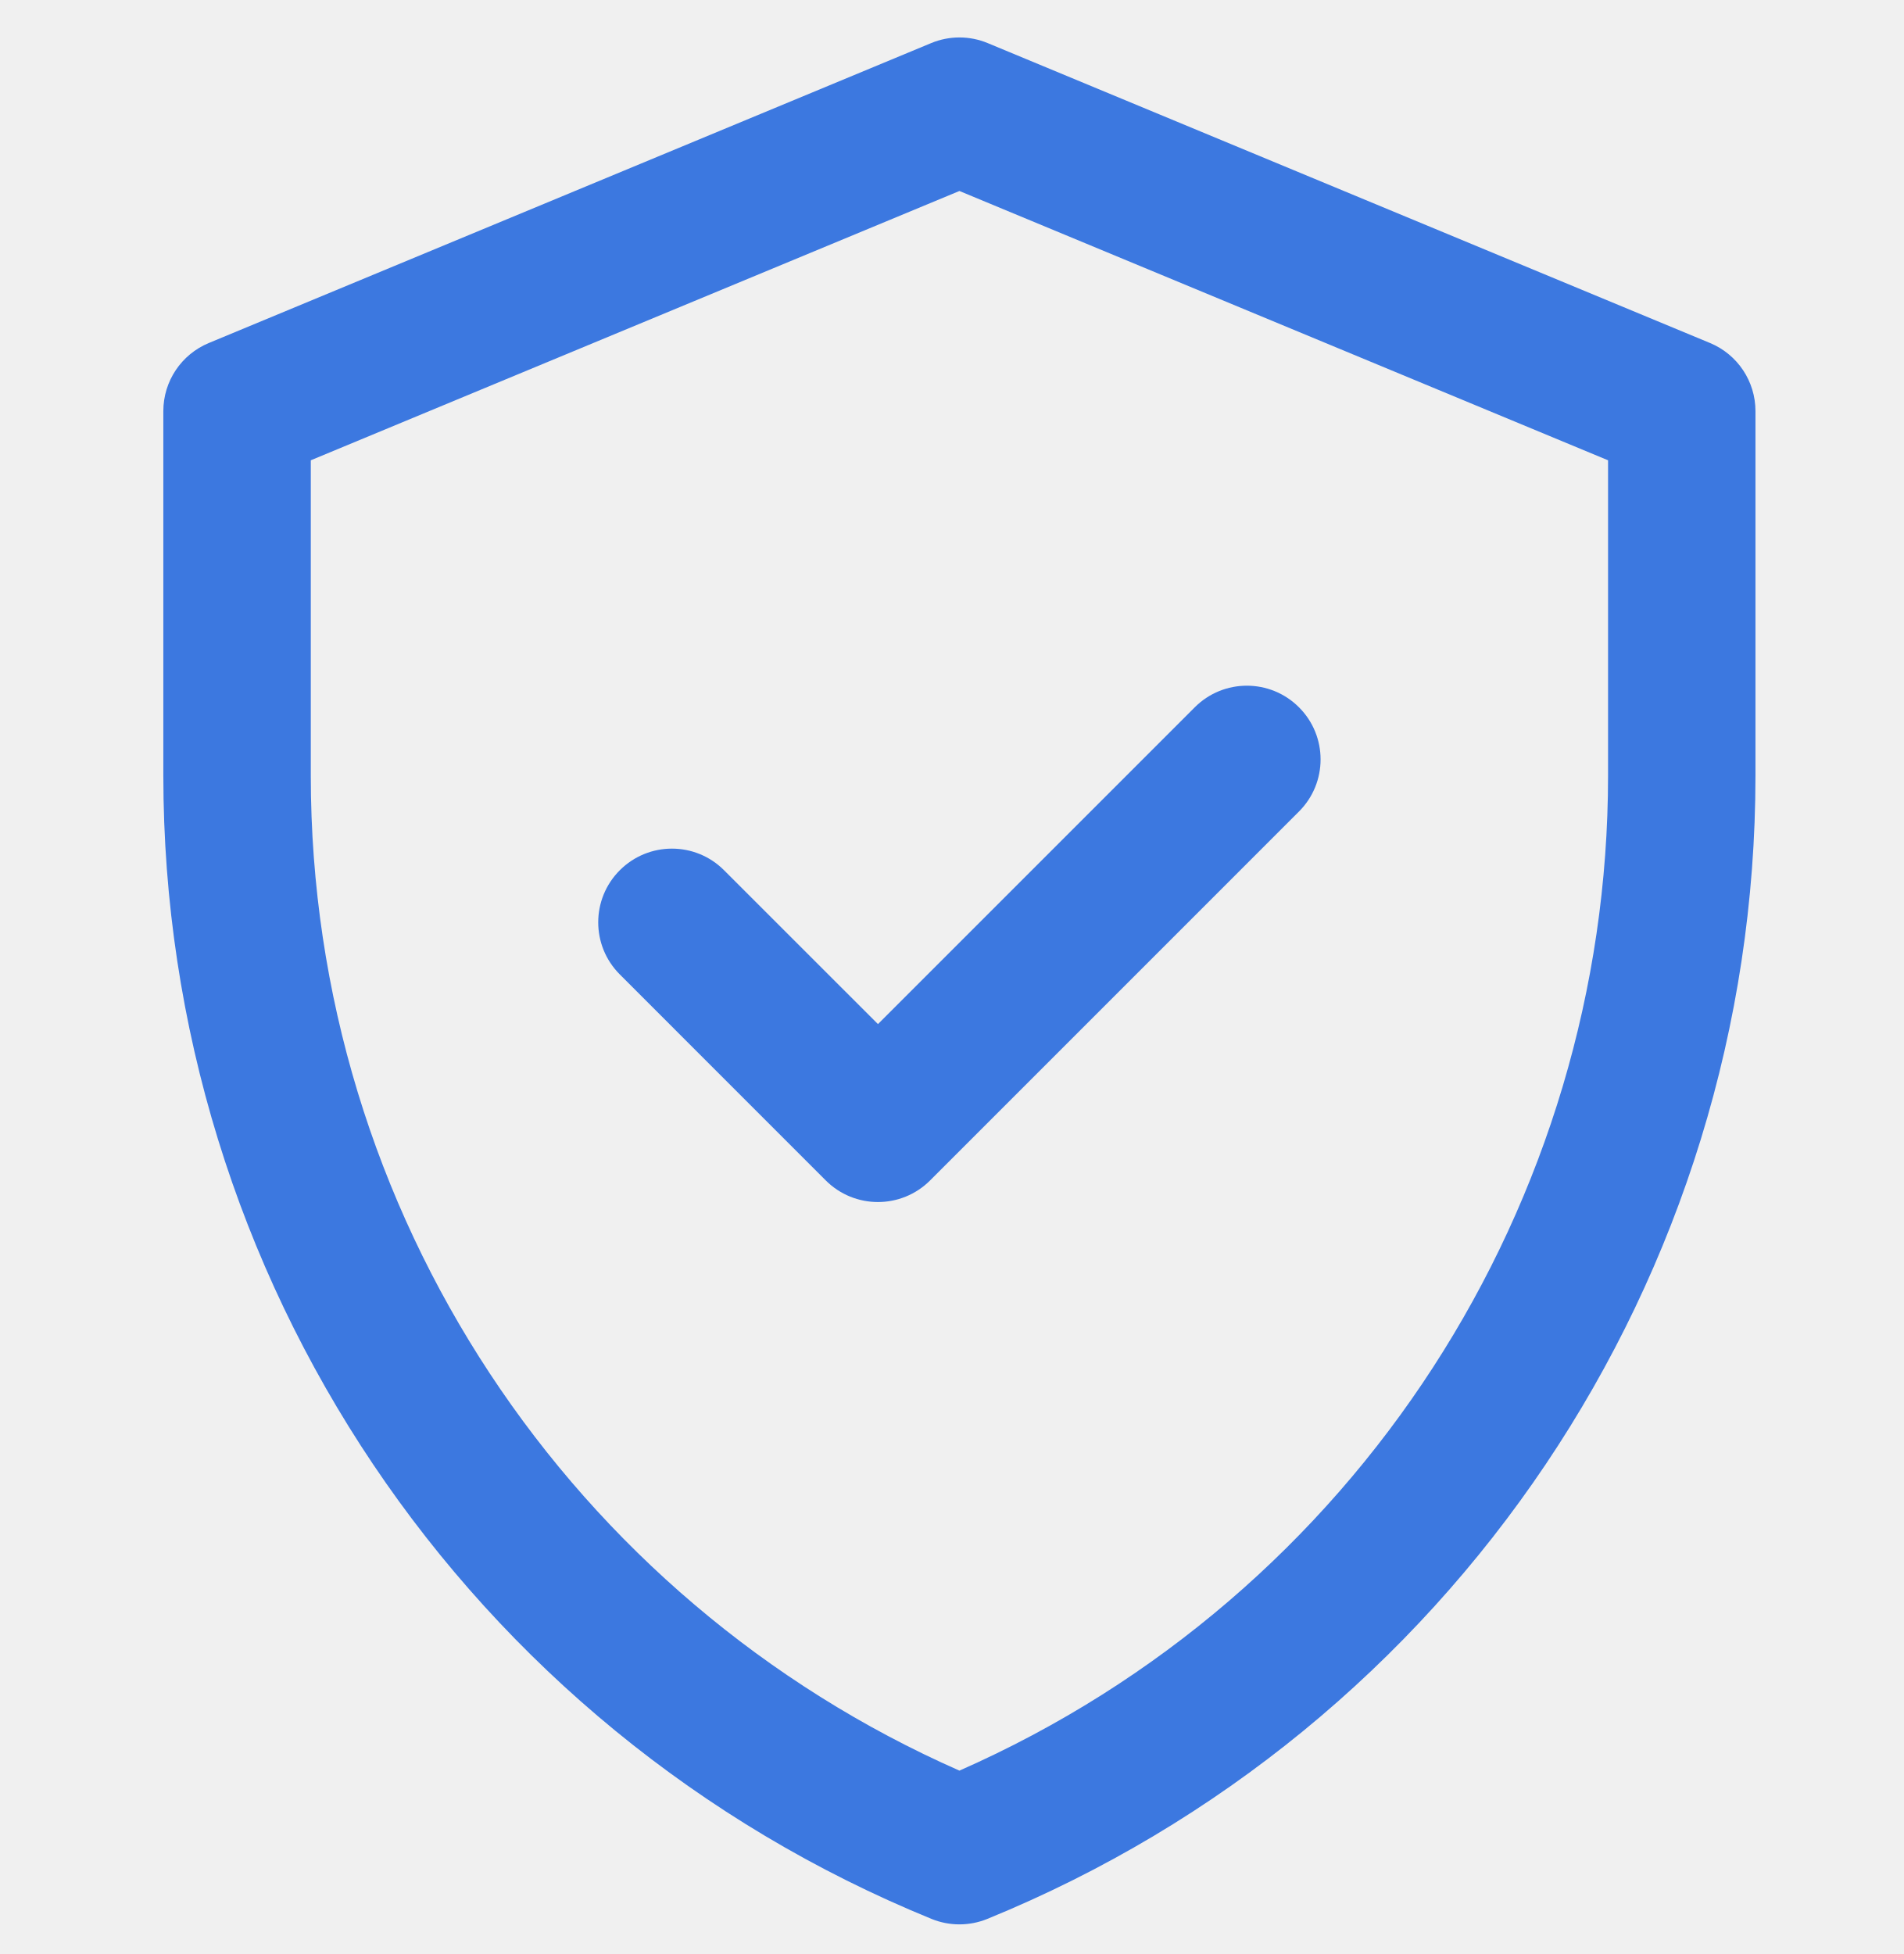
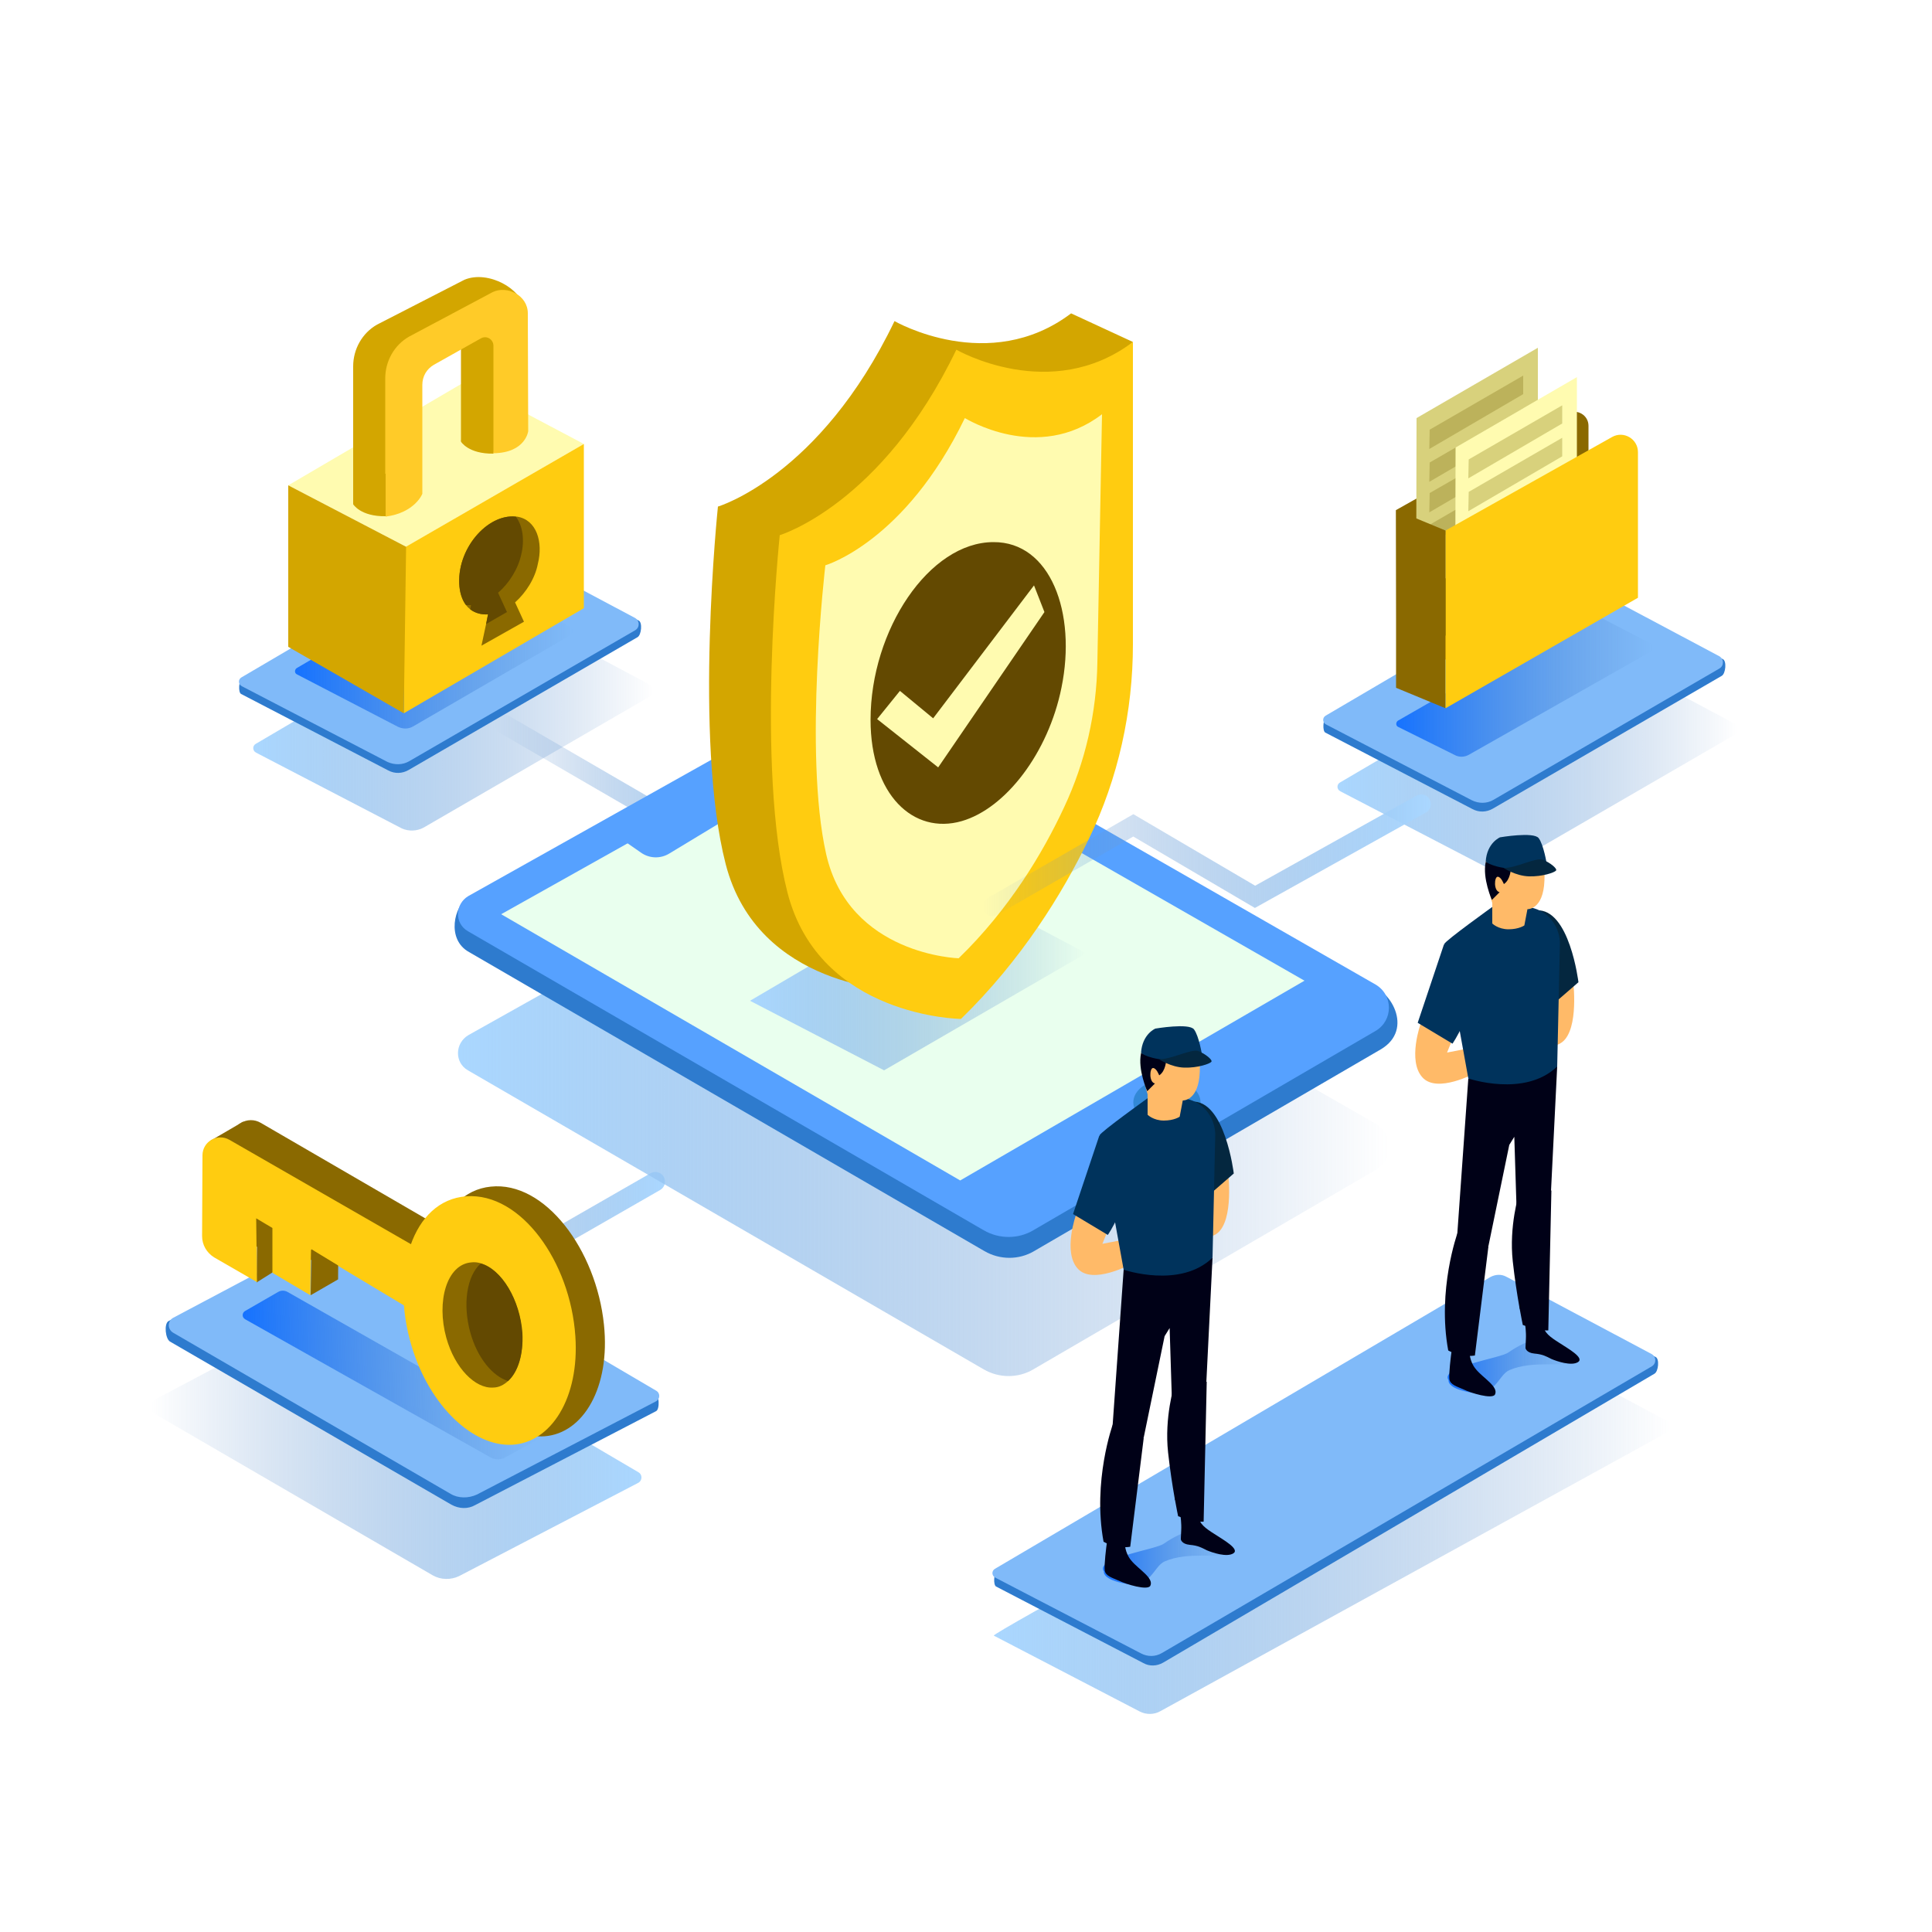
- <svg xmlns="http://www.w3.org/2000/svg" width="38" height="39" viewBox="0 0 38 39" fill="none">
-   <g clip-path="url(#clip0)">
-     <path d="M34.13 6.846L19.713 0.86C19.352 0.71 18.946 0.71 18.585 0.86L4.168 6.846C3.618 7.074 3.26 7.61 3.26 8.205V15.481C3.26 25.501 9.316 34.513 18.593 38.3C18.949 38.445 19.348 38.445 19.705 38.3C28.981 34.513 35.037 25.501 35.037 15.481V8.205C35.037 7.61 34.679 7.074 34.13 6.846ZM32.095 15.481C32.095 23.999 27.093 31.84 19.149 35.34C11.417 31.933 6.203 24.23 6.203 15.481V9.187L19.149 3.812L32.095 9.187V15.481ZM17.523 20.44L23.846 14.117C24.42 13.542 25.352 13.542 25.926 14.117C26.501 14.691 26.501 15.623 25.926 16.197L18.563 23.561C17.988 24.135 17.057 24.135 16.482 23.561L12.371 19.449C11.796 18.875 11.796 17.943 12.371 17.369C12.946 16.794 13.877 16.794 14.451 17.369L17.523 20.44Z" fill="#3C78E0" />
+ <svg xmlns="http://www.w3.org/2000/svg" version="1.1" x="0px" y="0px" viewBox="0 0 500 500" style="enable-background:new 0 0 500 500;" xml:space="preserve">
+   <style type="text/css">
+ 	.st0{fill:#FFFFFF;}
+ 	.st1{fill:none;stroke:url(#XMLID_408_);stroke-width:5;stroke-linecap:round;stroke-miterlimit:10;}
+ 	.st2{fill:url(#XMLID_411_);}
+ 	.st3{fill:#2E7BCE;}
+ 	.st4{fill:#80BAF9;}
+ 	.st5{fill:url(#XMLID_413_);}
+ 	.st6{fill:#FFFBB0;}
+ 	.st7{fill:#FFCC10;}
+ 	.st8{fill:#D3A600;}
+ 	.st9{fill:#FFCB28;}
+ 	.st10{fill:#8A6900;}
+ 	.st11{fill:#634901;}
+ 	.st12{fill:none;stroke:url(#XMLID_414_);stroke-width:5;stroke-linecap:round;stroke-miterlimit:10;}
+ 	.st13{fill:url(#XMLID_415_);}
+ 	.st14{fill:url(#XMLID_416_);}
+ 	.st15{fill:url(#XMLID_419_);}
+ 	.st16{fill:#56A1FF;}
+ 	.st17{fill:#E9FFEE;}
+ 	.st18{fill:#3288D6;}
+ 	.st19{fill:url(#XMLID_420_);}
+ 	.st20{fill:url(#XMLID_421_);}
+ 	.st21{fill:none;stroke:url(#XMLID_422_);stroke-width:5;stroke-linecap:round;stroke-miterlimit:10;}
+ 	.st22{fill:url(#XMLID_423_);}
+ 	.st23{fill:#D8D17C;}
+ 	.st24{fill:#BCB25B;}
+ 	.st25{fill:url(#XMLID_424_);}
+ 	.st26{fill:url(#XMLID_425_);}
+ 	.st27{fill:#FFBA68;}
+ 	.st28{fill:#04273F;}
+ 	.st29{fill:#000117;}
+ 	.st30{fill:#00335C;}
+ 	.st31{fill:url(#XMLID_426_);}
+ </style>
+   <g id="BACKGROUND">
+     <rect id="XMLID_784_" class="st0" width="500" height="500" />
  </g>
-   <defs>
-     <clipPath id="clip0">
-       <rect x="0.318" y="0.748" width="37.661" height="37.661" fill="white" />
-     </clipPath>
-   </defs>
+   <g id="OBJECT">
+     <g id="XMLID_185_">
+       <linearGradient id="XMLID_408_" gradientUnits="userSpaceOnUse" x1="128.134" y1="206.585" x2="198.884" y2="206.585">
+         <stop offset="0" style="stop-color:#5083C2;stop-opacity:0" />
+         <stop offset="1" style="stop-color:#AAD7FF" />
+       </linearGradient>
+       <line id="XMLID_517_" class="st1" x1="196.4" y1="225.7" x2="130.6" y2="187.5" />
+       <linearGradient id="XMLID_411_" gradientUnits="userSpaceOnUse" x1="65.666" y1="185.743" x2="169.005" y2="185.743">
+         <stop offset="0" style="stop-color:#AAD7FF" />
+         <stop offset="1" style="stop-color:#5083C2;stop-opacity:0" />
+       </linearGradient>
+       <path id="XMLID_619_" class="st2" d="M109.6,214.2l58.5-33.9c1.2-0.7,1.2-2.5-0.1-3.2l-37.6-20c-1.3-0.7-2.8-0.6-4.1,0.1    l-60.1,35.3c-0.9,0.5-0.9,1.8,0.1,2.3l37.7,19.6C105.8,215.2,107.9,215.1,109.6,214.2z" />
+       <path id="XMLID_618_" class="st3" d="M105.7,199.3l59.3-34.4c1-0.6,1.3-3.8,0.3-4.3L124.7,141l-62.1,34.6c-0.8,0.5-1,3.6-0.2,4    l38.1,19.8C102.2,200.3,104.1,200.2,105.7,199.3z" />
+       <path id="XMLID_594_" class="st4" d="M105.9,197l58.5-33.9c1.2-0.7,1.2-2.5-0.1-3.2l-37.6-20c-1.3-0.7-2.8-0.6-4.1,0.1l-60.1,35.3    c-0.9,0.5-0.9,1.8,0.1,2.3l37.7,19.6C102.1,198,104.2,198,105.9,197z" />
+       <linearGradient id="XMLID_413_" gradientUnits="userSpaceOnUse" x1="76.374" y1="168.25" x2="148.297" y2="168.25">
+         <stop offset="0" style="stop-color:#1572FF" />
+         <stop offset="1" style="stop-color:#5083C2;stop-opacity:0" />
+       </linearGradient>
+       <path id="XMLID_532_" class="st5" d="M106.9,188l40.7-23.6c0.9-0.5,0.8-1.8,0-2.2l-26.2-13.9c-0.9-0.5-2-0.4-2.8,0.1l-41.8,24.5    c-0.6,0.4-0.6,1.3,0,1.6l26.2,13.6C104.3,188.7,105.7,188.7,106.9,188z" />
+       <g id="XMLID_445_">
+         <polygon id="XMLID_392_" class="st6" points="105.1,141.5 151.1,114.9 120.5,98.7 74.6,125.6    " />
+         <polygon id="XMLID_191_" class="st7" points="104.7,141.7 104.5,184.6 151.1,157.4 151.1,114.9    " />
+         <polygon id="XMLID_412_" class="st8" points="105.1,141.5 104.5,184.6 74.6,167.4 74.6,125.6    " />
+         <path id="XMLID_418_" class="st8" d="M91.4,130.5c0,0,1.9,3.2,8.4,3.1l3.1-14.4C102.8,119.3,92.7,122.8,91.4,130.5z" />
+         <path id="XMLID_432_" class="st8" d="M119.3,114.3c0,0,1.9,3.2,8.4,3.1l3.1-14.4C130.8,103,120.6,106.5,119.3,114.3z" />
+         <path id="XMLID_431_" class="st8" d="M91.4,119.5V94.8c0-4.4,2.3-8.6,6.2-10.8l22.6-11.6c6.2-2.6,15.1,2.6,15.1,7.3l-7,28.8     l-9,5.7V86.3c0-1.7-1.8-2.8-3.3-1.9l-12.1,6.8c-1.9,1.1-3,3-3,5.2v28.2l-9.5,5.9V119.5z" />
+         <path id="XMLID_417_" class="st9" d="M99.7,122.6V97.9c0-4.4,2.3-8.6,6.2-10.8l21.6-11.5c3.7-1.8,9.1,0.8,9.1,5.5l0.1,30.5     c0,0-0.7,5.6-9,5.7V89.5c0-1.7-1.8-2.8-3.3-1.9l-12.1,6.8c-1.9,1.1-3,3-3,5.2v28.2c0,0-1.9,4.9-9.5,5.9V122.6z" />
+         <path id="XMLID_453_" class="st10" d="M133.3,155.9l2.3,5l-11,6.2l1.2-5.6l0.5-2.5c-1.7,0.1-3.3-0.3-4.6-1.3     c-0.4-0.3-0.8-0.7-1.1-1.1c-0.9-1.2-1.5-2.8-1.7-4.8c-0.9-9.6,7.2-18.9,14.6-18.1c0.1,0,0.2,0,0.3,0c5.1,0.8,6.8,6.6,5.4,12.2     C138.5,149.6,136.2,153.3,133.3,155.9z" />
+         <path id="XMLID_444_" class="st11" d="M128.9,153.4l2.3,5l-5.4,3.1l0.5-2.5c-1.7,0.1-3.3-0.3-4.6-1.3l0.2-1.1c-0.4,0-0.9,0-1.3,0     c-0.9-1.2-1.5-2.8-1.7-4.8c-0.9-9.6,7.2-18.9,14.6-18.1c1.8,2.4,2.3,6.1,1.4,9.8C134.1,147.2,131.8,150.9,128.9,153.4z" />
+       </g>
+     </g>
+     <g id="XMLID_184_">
+       <linearGradient id="XMLID_414_" gradientUnits="userSpaceOnUse" x1="98.306" y1="325.571" x2="172.096" y2="325.571">
+         <stop offset="0" style="stop-color:#5083C2;stop-opacity:0" />
+         <stop offset="1" style="stop-color:#AAD7FF" />
+       </linearGradient>
+       <line id="XMLID_513_" class="st12" x1="169.6" y1="305.8" x2="100.8" y2="345.3" />
+       <linearGradient id="XMLID_415_" gradientUnits="userSpaceOnUse" x1="32.251" y1="372.785" x2="159.09" y2="372.785" gradientTransform="matrix(-1 0 0 1 198.1657 0)">
+         <stop offset="0" style="stop-color:#AAD7FF" />
+         <stop offset="1" style="stop-color:#5083C2;stop-opacity:0" />
+       </linearGradient>
+       <path id="XMLID_516_" class="st13" d="M112,407.7L40.2,366c-1.5-0.9-1.5-3.1,0.1-3.9l46.2-24.5c1.6-0.8,3.5-0.8,5,0.1l73.7,43.3    c1.1,0.6,1.1,2.2-0.1,2.8l-46.3,24.1C116.7,408.9,114.1,408.9,112,407.7z" />
+       <path id="XMLID_514_" class="st3" d="M116.8,389.4L44,347.2c-1.2-0.7-1.6-4.6-0.4-5.3l49.8-24.1l76.2,42.5c1,0.6,1.2,4.4,0.2,4.9    l-46.8,24.3C121.1,390.6,118.8,390.5,116.8,389.4z" />
+       <path id="XMLID_515_" class="st4" d="M116.6,386.6l-71.8-41.7c-1.5-0.9-1.5-3.1,0.1-3.9l46.2-24.5c1.6-0.8,3.5-0.8,5,0.1    l73.7,43.3c1.1,0.6,1.1,2.2-0.1,2.8l-46.3,24.1C121.2,387.8,118.6,387.8,116.6,386.6z" />
+       <linearGradient id="XMLID_416_" gradientUnits="userSpaceOnUse" x1="64.921" y1="355.353" x2="140.893" y2="355.353" gradientTransform="matrix(0.9997 -2.620000e-02 2.620000e-02 0.9997 -10.9671 3.2507)">
+         <stop offset="0" style="stop-color:#1572FF" />
+         <stop offset="1" style="stop-color:#5083C2;stop-opacity:0" />
+       </linearGradient>
+       <path id="XMLID_622_" class="st14" d="M127,377.2l-63.6-35.8c-0.8-0.5-0.8-1.6,0-2.1l8.5-4.9c0.8-0.5,1.8-0.5,2.6,0l64.6,36.7    c0.6,0.3,0.6,1.2,0,1.5l-8.6,4.7C129.5,377.8,128.1,377.8,127,377.2z" />
+       <g id="XMLID_520_">
+         <polygon id="XMLID_528_" class="st10" points="54.5,295.2 62.9,290.3 68,295.9    " />
+         <polygon id="XMLID_525_" class="st10" points="66.4,331.9 71,329 70.3,322 66.5,320.8    " />
+         <path id="XMLID_521_" class="st10" d="M110.9,315.8l-43.4-25.2c-3.4-2-7.7,0.5-7.7,4.4l-0.2,23.7l14.3,8.2l-0.2-16.5l4.2,2.5     v11.6l9.5,5.7l0.2-11.8l20.3,12.5L110.9,315.8z" />
+         <path id="XMLID_519_" class="st10" d="M156.3,342.8c1.7,16.2-5.3,28.1-15.3,28.9c-9.9,0.8-21.5-9.4-26.7-25     c-6.2-18.8-1.1-38.2,12.7-39.6C141,305.6,154.3,323.4,156.3,342.8z" />
+         <path id="XMLID_512_" class="st7" d="M148.9,345.8c1.1,16-6.3,27.6-16.4,28.1c-10,0.5-21.3-9.9-26-25.6     c-5.6-18.8,0.2-37.7,14.2-38.7C134.8,308.6,147.6,326.5,148.9,345.8z" />
+         <g id="XMLID_747_">
+           <path id="XMLID_547_" class="st10" d="M131.5,357.4c-1.1,1-2.4,1.7-3.9,1.7c-4.6,0.3-9.9-5-12.1-12.9c-2.6-9.4,0.1-19,6.5-19.5      c0.8-0.1,1.6,0,2.3,0.2c5.5,1.5,10.2,9.5,10.8,18C135.5,350.6,134,355.1,131.5,357.4z" />
+           <path id="XMLID_538_" class="st11" d="M131.5,357.4c-4-1.2-8-6-9.8-12.6c-2-7.3-0.9-14.6,2.7-17.8c5.5,1.5,10.2,9.5,10.8,18      C135.5,350.6,134,355.1,131.5,357.4z" />
+         </g>
+         <path id="XMLID_518_" class="st7" d="M108.8,323.4l-49.4-28.4c-3.1-1.8-7,0.4-7,4l-0.1,20.9c0,2.3,1.2,4.3,3.1,5.5l11.1,6.4     l-0.2-16.5l4.2,2.5v11.6l9.8,5.8l0.2-11.8l25.3,15.2L108.8,323.4z" />
+         <polygon id="XMLID_526_" class="st10" points="80.4,335.2 87.5,331.1 87.5,327.5 80.6,323.3    " />
+       </g>
+     </g>
+     <g id="XMLID_183_">
+       <g id="XMLID_189_">
+         <linearGradient id="XMLID_419_" gradientUnits="userSpaceOnUse" x1="118.527" y1="285.429" x2="359.403" y2="285.429">
+           <stop offset="0" style="stop-color:#AAD7FF" />
+           <stop offset="1" style="stop-color:#5083C2;stop-opacity:0" />
+         </linearGradient>
+         <path id="XMLID_443_" class="st15" d="M121.1,277l133.5,77.4c4,2.3,8.9,2.3,12.8,0l88.6-51.6c4.6-2.7,4.6-9.3,0-12l-130-74.5     c-3.9-2.2-8.7-2.2-12.6-0.1l-92.2,51.7C117.7,270,117.6,275,121.1,277z" />
+         <g id="XMLID_187_">
+           <path id="XMLID_434_" class="st3" d="M121.4,246.4l133.4,77.4c4,2.3,8.9,2.3,12.8,0l89.7-52.2c8.9-5.2,2.4-16.2-3.8-16.9      l-127.4-68.9c-3.9-2.2-8.7-2.2-12.6-0.1l-92.4,46.7C117.6,234.3,115.4,243.1,121.4,246.4z" />
+           <path id="XMLID_430_" class="st16" d="M121.1,241l133.5,77.4c4,2.3,8.9,2.3,12.8,0l88.6-51.6c4.6-2.7,4.6-9.3,0-12l-130-74.5      c-3.9-2.2-8.7-2.2-12.6-0.1l-92.2,51.7C117.7,234,117.6,239,121.1,241z" />
+           <polygon id="XMLID_435_" class="st17" points="129.7,236.6 248.5,305.5 337.6,253.8 219.6,186.2     " />
+           <ellipse id="XMLID_433_" class="st18" cx="302" cy="285.3" rx="8.7" ry="6" />
+           <path id="XMLID_436_" class="st16" d="M159.9,216.5l31.8-18.5l6.8,3.9c1.4,0.8,1.4,2.9,0,3.7l-25.3,15.3      c-2.3,1.4-5.2,1.3-7.4-0.3L159.9,216.5z" />
+         </g>
+       </g>
+       <g id="XMLID_188_">
+         <linearGradient id="XMLID_420_" gradientUnits="userSpaceOnUse" x1="194.148" y1="252.662" x2="281.065" y2="252.662">
+           <stop offset="0" style="stop-color:#AAD7FF" />
+           <stop offset="1" style="stop-color:#5083C2;stop-opacity:0" />
+         </linearGradient>
+         <polygon id="XMLID_449_" class="st19" points="228.8,277 281.1,246.7 246.4,228.3 194.1,259    " />
+         <g id="XMLID_531_">
+           <path id="XMLID_550_" class="st8" d="M293.2,88.5l-16-7.4c-21.3,16.1-45.7,2-45.7,2c-19.3,40.2-45.7,48-45.7,48      s-6.3,60.2,2,92.5s44.9,32.7,44.9,32.7c15.6-15.2,26.2-32.4,33.1-46.6c7.6-15.7,11.4-32.9,11.4-50.4V95.9      C281.9,95.5,288,93.8,293.2,88.5z" />
+           <path id="XMLID_530_" class="st7" d="M293.2,88.5v78.2c0,17.4-3.8,34.7-11.4,50.4c-6.9,14.3-17.5,31.4-33.1,46.6      c0,0-36.6-0.4-44.9-32.7c-8.3-32.3-2-92.5-2-92.5s26.4-7.9,45.7-48C247.5,90.5,271.9,104.6,293.2,88.5z" />
+           <path id="XMLID_536_" class="st6" d="M285.2,107.2l-1.2,64.2c-0.2,13-3.1,25.8-8.6,37.5c-5.5,11.8-14.2,26.4-27.3,39.1      c0,0-28.4-0.8-34.3-27c-5.9-26.2-0.2-74.7-0.2-74.7s20.6-6,36.1-38.1C249.8,108.2,268.5,120,285.2,107.2z" />
+           <path id="XMLID_537_" class="st11" d="M274.7,178c-3.4,16.8-14.4,31.2-25.8,34.5c-12.5,3.6-23.6-6.8-23.6-26.2      c0-23.3,15.2-46,31.8-46C271.8,140.2,278.7,158.5,274.7,178z" />
+           <polygon id="XMLID_534_" class="st6" points="227,186.1 232.9,178.8 241.5,185.9 267.6,151.5 270.3,158.4 242.8,198.6     " />
+         </g>
+       </g>
+     </g>
+     <g id="XMLID_186_">
+       <linearGradient id="XMLID_421_" gradientUnits="userSpaceOnUse" x1="346.276" y1="195.757" x2="449.615" y2="195.757">
+         <stop offset="0" style="stop-color:#AAD7FF" />
+         <stop offset="1" style="stop-color:#5083C2;stop-opacity:0" />
+       </linearGradient>
+       <path id="XMLID_565_" class="st20" d="M390.2,224.2l58.5-33.9c1.2-0.7,1.2-2.5-0.1-3.2l-37.6-20c-1.3-0.7-2.8-0.6-4.1,0.1    l-60.1,35.3c-0.9,0.5-0.9,1.8,0.1,2.3l37.7,19.6C386.4,225.2,388.5,225.2,390.2,224.2z" />
+       <path id="XMLID_551_" class="st3" d="M386.3,209.3l59.3-34.4c1-0.6,1.3-3.8,0.3-4.3L405.3,151l-62.1,34.6c-0.8,0.5-1,3.6-0.2,4    l38.1,19.8C382.8,210.3,384.7,210.2,386.3,209.3z" />
+       <path id="XMLID_540_" class="st4" d="M386.5,207L445,173c1.2-0.7,1.2-2.5-0.1-3.2l-37.6-20c-1.3-0.7-2.8-0.6-4.1,0.1l-60.1,35.3    c-0.9,0.5-0.9,1.8,0.1,2.3l37.7,19.6C382.7,208,384.8,208,386.5,207z" />
+       <linearGradient id="XMLID_422_" gradientUnits="userSpaceOnUse" x1="254.315" y1="221.32" x2="370.315" y2="221.32">
+         <stop offset="0" style="stop-color:#5083C2;stop-opacity:0" />
+         <stop offset="1" style="stop-color:#AAD7FF" />
+       </linearGradient>
+       <polyline id="XMLID_549_" class="st21" points="256.8,234.6 293.3,213.6 324.8,232.1 367.8,208.1   " />
+       <linearGradient id="XMLID_423_" gradientUnits="userSpaceOnUse" x1="361.192" y1="177.143" x2="427.709" y2="177.143">
+         <stop offset="0" style="stop-color:#1572FF" />
+         <stop offset="1" style="stop-color:#5083C2;stop-opacity:0" />
+       </linearGradient>
+       <path id="XMLID_794_" class="st22" d="M380.2,195.3l46.9-26.6c0.9-0.5,0.8-1.8,0-2.2l-14.6-7.6c-0.9-0.5-2-0.4-2.8,0.1l-47.9,27.5    c-0.6,0.4-0.6,1.3,0,1.6l14.7,7.3C377.6,196,379,196,380.2,195.3z" />
+       <g id="XMLID_792_">
+         <path id="XMLID_779_" class="st10" d="M411.1,110.2c0-2.8-3-4.5-5.4-3.2l-44.4,25v46l12.8,5.3v-12.6l37-21.3V110.2z" />
+         <g id="XMLID_786_">
+           <polygon id="XMLID_791_" class="st23" points="366.6,108.2 366.5,154.1 398,135.7 398,90     " />
+           <polygon id="XMLID_790_" class="st24" points="370,111.2 369.9,116.2 394.2,102 394.2,97.2     " />
+           <polygon id="XMLID_789_" class="st24" points="370,119.7 369.9,124.7 394.2,110.5 394.2,105.7     " />
+           <polygon id="XMLID_788_" class="st24" points="370,127.6 369.9,132.6 394.2,118.4 394.2,113.7     " />
+           <polygon id="XMLID_787_" class="st24" points="370,135.8 369.9,140.8 394.2,126.6 394.2,121.8     " />
+         </g>
+         <g id="XMLID_752_">
+           <polygon id="XMLID_750_" class="st6" points="376.7,115.8 376.6,161.7 408.1,143.3 408.1,97.6     " />
+           <polygon id="XMLID_778_" class="st23" points="380.1,118.9 380,123.8 404.3,109.6 404.3,104.9     " />
+           <polygon id="XMLID_780_" class="st23" points="380.1,127.3 380,132.3 404.3,118.1 404.3,113.3     " />
+           <polygon id="XMLID_782_" class="st23" points="380.1,135.3 380,140.3 404.3,126.1 404.3,121.3     " />
+           <polygon id="XMLID_783_" class="st23" points="380.1,143.4 380,148.4 404.3,134.2 404.3,129.4     " />
+         </g>
+         <path id="XMLID_749_" class="st7" d="M374.1,137.3v46l49.8-28.6V117c0-3.4-3.7-5.6-6.7-3.9L374.1,137.3z" />
+         <polygon id="XMLID_785_" class="st10" points="361.3,132 374.1,137.3 374.1,164.5 361.4,160.1    " />
+       </g>
+     </g>
+     <g id="XMLID_410_">
+       <g id="XMLID_409_">
+         <linearGradient id="XMLID_424_" gradientUnits="userSpaceOnUse" x1="257.193" y1="395.368" x2="432.167" y2="395.368">
+           <stop offset="0" style="stop-color:#AAD7FF" />
+           <stop offset="1" style="stop-color:#5083C2;stop-opacity:0" />
+         </linearGradient>
+         <path id="XMLID_193_" class="st25" d="M300.4,442.8l130.9-72c1.2-0.7,1.2-2.5-0.1-3.2l-37.6-20c-1.3-0.7-2.8-0.6-4.1,0.1     L329.5,383c-0.9,0.5-73.2,39.9-72.3,40.3l37.7,19.6C296.6,443.8,298.7,443.8,300.4,442.8z" />
+         <path id="XMLID_192_" class="st3" d="M301,430.3l127.2-74.8c1-0.6,1.3-3.8,0.3-4.3l-40.6-19.6l-129.9,75c-0.8,0.5-1,3.6-0.2,4     l38.1,19.8C297.5,431.3,299.4,431.2,301,430.3z" />
+         <path id="XMLID_190_" class="st4" d="M300.7,427.8l126.8-74.2c1.2-0.7,1.2-2.5-0.1-3.2l-37.6-20c-1.3-0.7-2.8-0.6-4.1,0.1     L257.5,406c-0.9,0.5-0.9,1.8,0.1,2.3l37.7,19.6C297,428.8,299,428.8,300.7,427.8z" />
+         <g id="XMLID_195_">
+           <linearGradient id="XMLID_425_" gradientUnits="userSpaceOnUse" x1="374.661" y1="353.639" x2="407.494" y2="353.639">
+             <stop offset="0" style="stop-color:#1572FF" />
+             <stop offset="1" style="stop-color:#5083C2;stop-opacity:0" />
+           </linearGradient>
+           <path id="XMLID_725_" class="st26" d="M374.9,357.2c0,0-0.6,2.1,5.8,3.2c6.4,1.1,7-4.5,9.9-5.8c6.2-2.7,14.2-0.6,16.5-2.2      c2.2-1.6-5.9-5.8-8.5-5.8c-2.6,0-5.9,1.8-8.2,3.4C388.2,351.6,372.4,353.7,374.9,357.2z" />
+           <path id="XMLID_697_" class="st27" d="M407,252.7c0,0,1.7,11.7-1.9,16.2c-3.6,4.5-12.1-0.7-12.1-0.7l-0.2-6.7l7.3,1.1l-2.1-4.6      L407,252.7z" />
+           <path id="XMLID_696_" class="st28" d="M397.6,235.6c8.6-0.6,10.9,18.6,10.9,18.6l-6.8,5.9C401.7,260.2,391.2,236.1,397.6,235.6z      " />
+           <path id="XMLID_695_" class="st27" d="M367.7,264.8c0,0-3.5,9.7,0.4,14c3.8,4.3,13.7-1.1,13.7-1.1l-0.1-6.7l-7.2,1.4l1.9-4.7      L367.7,264.8z" />
+           <path id="XMLID_694_" class="st29" d="M403,276l-3.1,62.4c0,0,1.4,2.9-6.6,0.3l-1.4-44.5l-1.3,2.1l-5.4,26.2      c0,0-3.4,2.6-8.2-1.1l3-42.3L403,276z" />
+           <path id="XMLID_681_" class="st30" d="M386.5,234.5c0,0-12.7,9.1-12.7,9.8s6.2,34.8,6.2,34.8s14.6,5,23-3.1l0.7-31.6      c0.1-4.2-2.6-8.1-6.6-9.3C394.4,234.2,390.9,233.8,386.5,234.5z" />
+           <path id="XMLID_680_" class="st27" d="M398.1,219.3c0,0,1.9,1,1.6,8.6c-0.3,7.6-4.4,7.4-4.4,7.4l-0.8,4.2c0,0-1.4,1-4.1,1      c-2.7,0-4.2-1.5-4.2-1.5v-5.3c0,0-2.3-7.3-1.6-11.1C385.3,218.8,391.4,213.9,398.1,219.3z" />
+           <path id="XMLID_679_" class="st29" d="M393.1,309c0,0-2.6,8.3-1.6,17.4c1,9.1,2.6,16.5,2.6,16.5s4.3,1.6,6.6,1.4l0.8-36.2      L393.1,309z" />
+           <path id="XMLID_678_" class="st29" d="M391,224.9c0,0-0.1,2.8-1.8,3.9c0,0-0.7-1.9-1.6-1.9c-0.9,0-1.1,3.7,0.5,4l-2,2      c0,0-2.5-5.6-1.6-9.8C384.5,223,390.5,224.1,391,224.9z" />
+           <path id="XMLID_677_" class="st29" d="M377.2,319.1c0,0-5.3,14.7-2.4,30.4c0,0,3.2,1.9,6.9,1.3l3.5-28.2L377.2,319.1z" />
+           <path id="XMLID_676_" class="st30" d="M384.5,223c0,0,2.1,1.8,8.3,1.9c6.2,0.1,7.5-1.3,7.5-1.3s-0.8-5-2.1-6.7      c-1.3-1.7-10-0.2-10-0.2S384.8,218.1,384.5,223z" />
+           <path id="XMLID_675_" class="st28" d="M389.1,224.6c0,0,3.1,2.1,6.6,2.2c3.5,0.1,6.6-1,7-1.5c0.4-0.5-1.6-2.1-3.4-2.8      S392.1,224.8,389.1,224.6z" />
+           <path id="XMLID_673_" class="st30" d="M374.8,244.7c0,0,5.5,3.2,5.9,10.6c0.4,7.3-4.8,14.8-4.8,14.8l-9-5.4l6.8-20.3      L374.8,244.7z" />
+           <path id="XMLID_671_" class="st29" d="M394.7,342.7c0,0,0.3,2.1,0.2,3.8c-0.1,1.7-0.1,2.4-0.1,2.4s0.2,1.2,2.3,1.4      c2.2,0.2,3,0.7,4.4,1.4c1.4,0.6,5.2,1.9,6.9,0.8c1.7-1.1-2.6-3.5-4.9-5c-2.2-1.4-4.1-2.7-4-4.6      C399.7,341.1,394.7,342.7,394.7,342.7z" />
+           <path id="XMLID_670_" class="st29" d="M380.3,349.7c0,0-0.1,2.6,1.7,4.7c1.8,2.2,5.9,4.5,4.9,6.5c-0.7,1.3-6.3-0.4-8.1-1.3      c-1.8-0.8-3.4-1.2-3.7-2.6c-0.2-1.3,0.4-6.2,0.6-7.6C375.8,347.9,380.3,349.7,380.3,349.7z" />
+         </g>
+       </g>
+       <g id="XMLID_391_">
+         <linearGradient id="XMLID_426_" gradientUnits="userSpaceOnUse" x1="285.454" y1="403.138" x2="318.288" y2="403.138">
+           <stop offset="0" style="stop-color:#1572FF" />
+           <stop offset="1" style="stop-color:#5083C2;stop-opacity:0" />
+         </linearGradient>
+         <path id="XMLID_407_" class="st31" d="M285.7,406.7c0,0-0.6,2.1,5.8,3.2c6.4,1.1,7-4.5,9.9-5.8c6.2-2.7,14.2-0.6,16.5-2.2     c2.2-1.6-5.9-5.8-8.5-5.8c-2.6,0-5.9,1.8-8.2,3.4C299,401.1,283.2,403.2,285.7,406.7z" />
+         <path id="XMLID_406_" class="st27" d="M317.7,302.2c0,0,1.7,11.7-1.9,16.2c-3.6,4.5-12.1-0.7-12.1-0.7l-0.2-6.7l7.3,1.1l-2.1-4.6     L317.7,302.2z" />
+         <path id="XMLID_405_" class="st28" d="M308.4,285.1c8.6-0.6,10.9,18.6,10.9,18.6l-6.8,5.9C312.5,309.7,302,285.6,308.4,285.1z" />
+         <path id="XMLID_404_" class="st27" d="M278.5,314.3c0,0-3.5,9.7,0.4,14c3.8,4.3,13.7-1.1,13.7-1.1l-0.1-6.7l-7.2,1.4l1.9-4.7     L278.5,314.3z" />
+         <path id="XMLID_403_" class="st29" d="M313.8,325.5l-3.1,62.4c0,0,1.4,2.9-6.6,0.3l-1.4-44.5l-1.3,2.1l-5.4,26.2     c0,0-3.4,2.6-8.2-1.1l3-42.3L313.8,325.5z" />
+         <path id="XMLID_402_" class="st30" d="M297.3,284c0,0-12.7,9.1-12.7,9.8c0,0.7,6.2,34.8,6.2,34.8s14.6,5,23-3.1l0.7-31.6     c0.1-4.2-2.6-8.1-6.6-9.3C305.2,283.7,301.7,283.3,297.3,284z" />
+         <path id="XMLID_401_" class="st27" d="M308.9,268.8c0,0,1.9,1,1.6,8.6c-0.3,7.6-4.4,7.4-4.4,7.4l-0.8,4.2c0,0-1.4,1-4.1,1     c-2.7,0-4.2-1.5-4.2-1.5v-5.3c0,0-2.3-7.3-1.6-11.1S302.2,263.4,308.9,268.8z" />
+         <path id="XMLID_400_" class="st29" d="M303.9,358.5c0,0-2.6,8.3-1.6,17.4c1,9.1,2.6,16.5,2.6,16.5s4.3,1.6,6.6,1.4l0.8-36.2     L303.9,358.5z" />
+         <path id="XMLID_399_" class="st29" d="M301.8,274.4c0,0-0.1,2.8-1.8,3.9c0,0-0.7-1.9-1.6-1.9c-0.9,0-1.1,3.7,0.5,4l-2,2     c0,0-2.5-5.6-1.6-9.8C295.3,272.5,301.3,273.6,301.8,274.4z" />
+         <path id="XMLID_398_" class="st29" d="M288,368.6c0,0-5.3,14.7-2.4,30.4c0,0,3.2,1.9,6.9,1.3l3.5-28.2L288,368.6z" />
+         <path id="XMLID_397_" class="st30" d="M295.3,272.5c0,0,2.1,1.8,8.3,1.9c6.2,0.1,7.5-1.3,7.5-1.3s-0.8-5-2.1-6.7     c-1.3-1.7-10-0.2-10-0.2S295.6,267.6,295.3,272.5z" />
+         <path id="XMLID_396_" class="st28" d="M299.9,274.1c0,0,3.1,2.1,6.6,2.2c3.5,0.1,6.6-1,7-1.5c0.4-0.5-1.6-2.1-3.4-2.8     C308.2,271.4,302.9,274.3,299.9,274.1z" />
+         <path id="XMLID_395_" class="st30" d="M285.6,294.2c0,0,5.5,3.2,5.9,10.6c0.4,7.3-4.8,14.8-4.8,14.8l-9-5.4l6.8-20.3L285.6,294.2     z" />
+         <path id="XMLID_394_" class="st29" d="M305.5,392.2c0,0,0.3,2.1,0.2,3.8c-0.1,1.7-0.1,2.4-0.1,2.4s0.2,1.2,2.3,1.4     c2.2,0.2,3,0.7,4.4,1.4c1.4,0.6,5.2,1.9,6.9,0.8s-2.6-3.5-4.9-5c-2.2-1.4-4.1-2.7-4-4.6C310.5,390.6,305.5,392.2,305.5,392.2z" />
+         <path id="XMLID_393_" class="st29" d="M291.1,399.2c0,0-0.1,2.6,1.7,4.7c1.8,2.2,5.9,4.5,4.9,6.5c-0.7,1.3-6.3-0.4-8.1-1.3     c-1.8-0.8-3.4-1.2-3.7-2.6c-0.2-1.3,0.4-6.2,0.6-7.6C286.6,397.4,291.1,399.2,291.1,399.2z" />
+       </g>
+     </g>
+   </g>
</svg>
